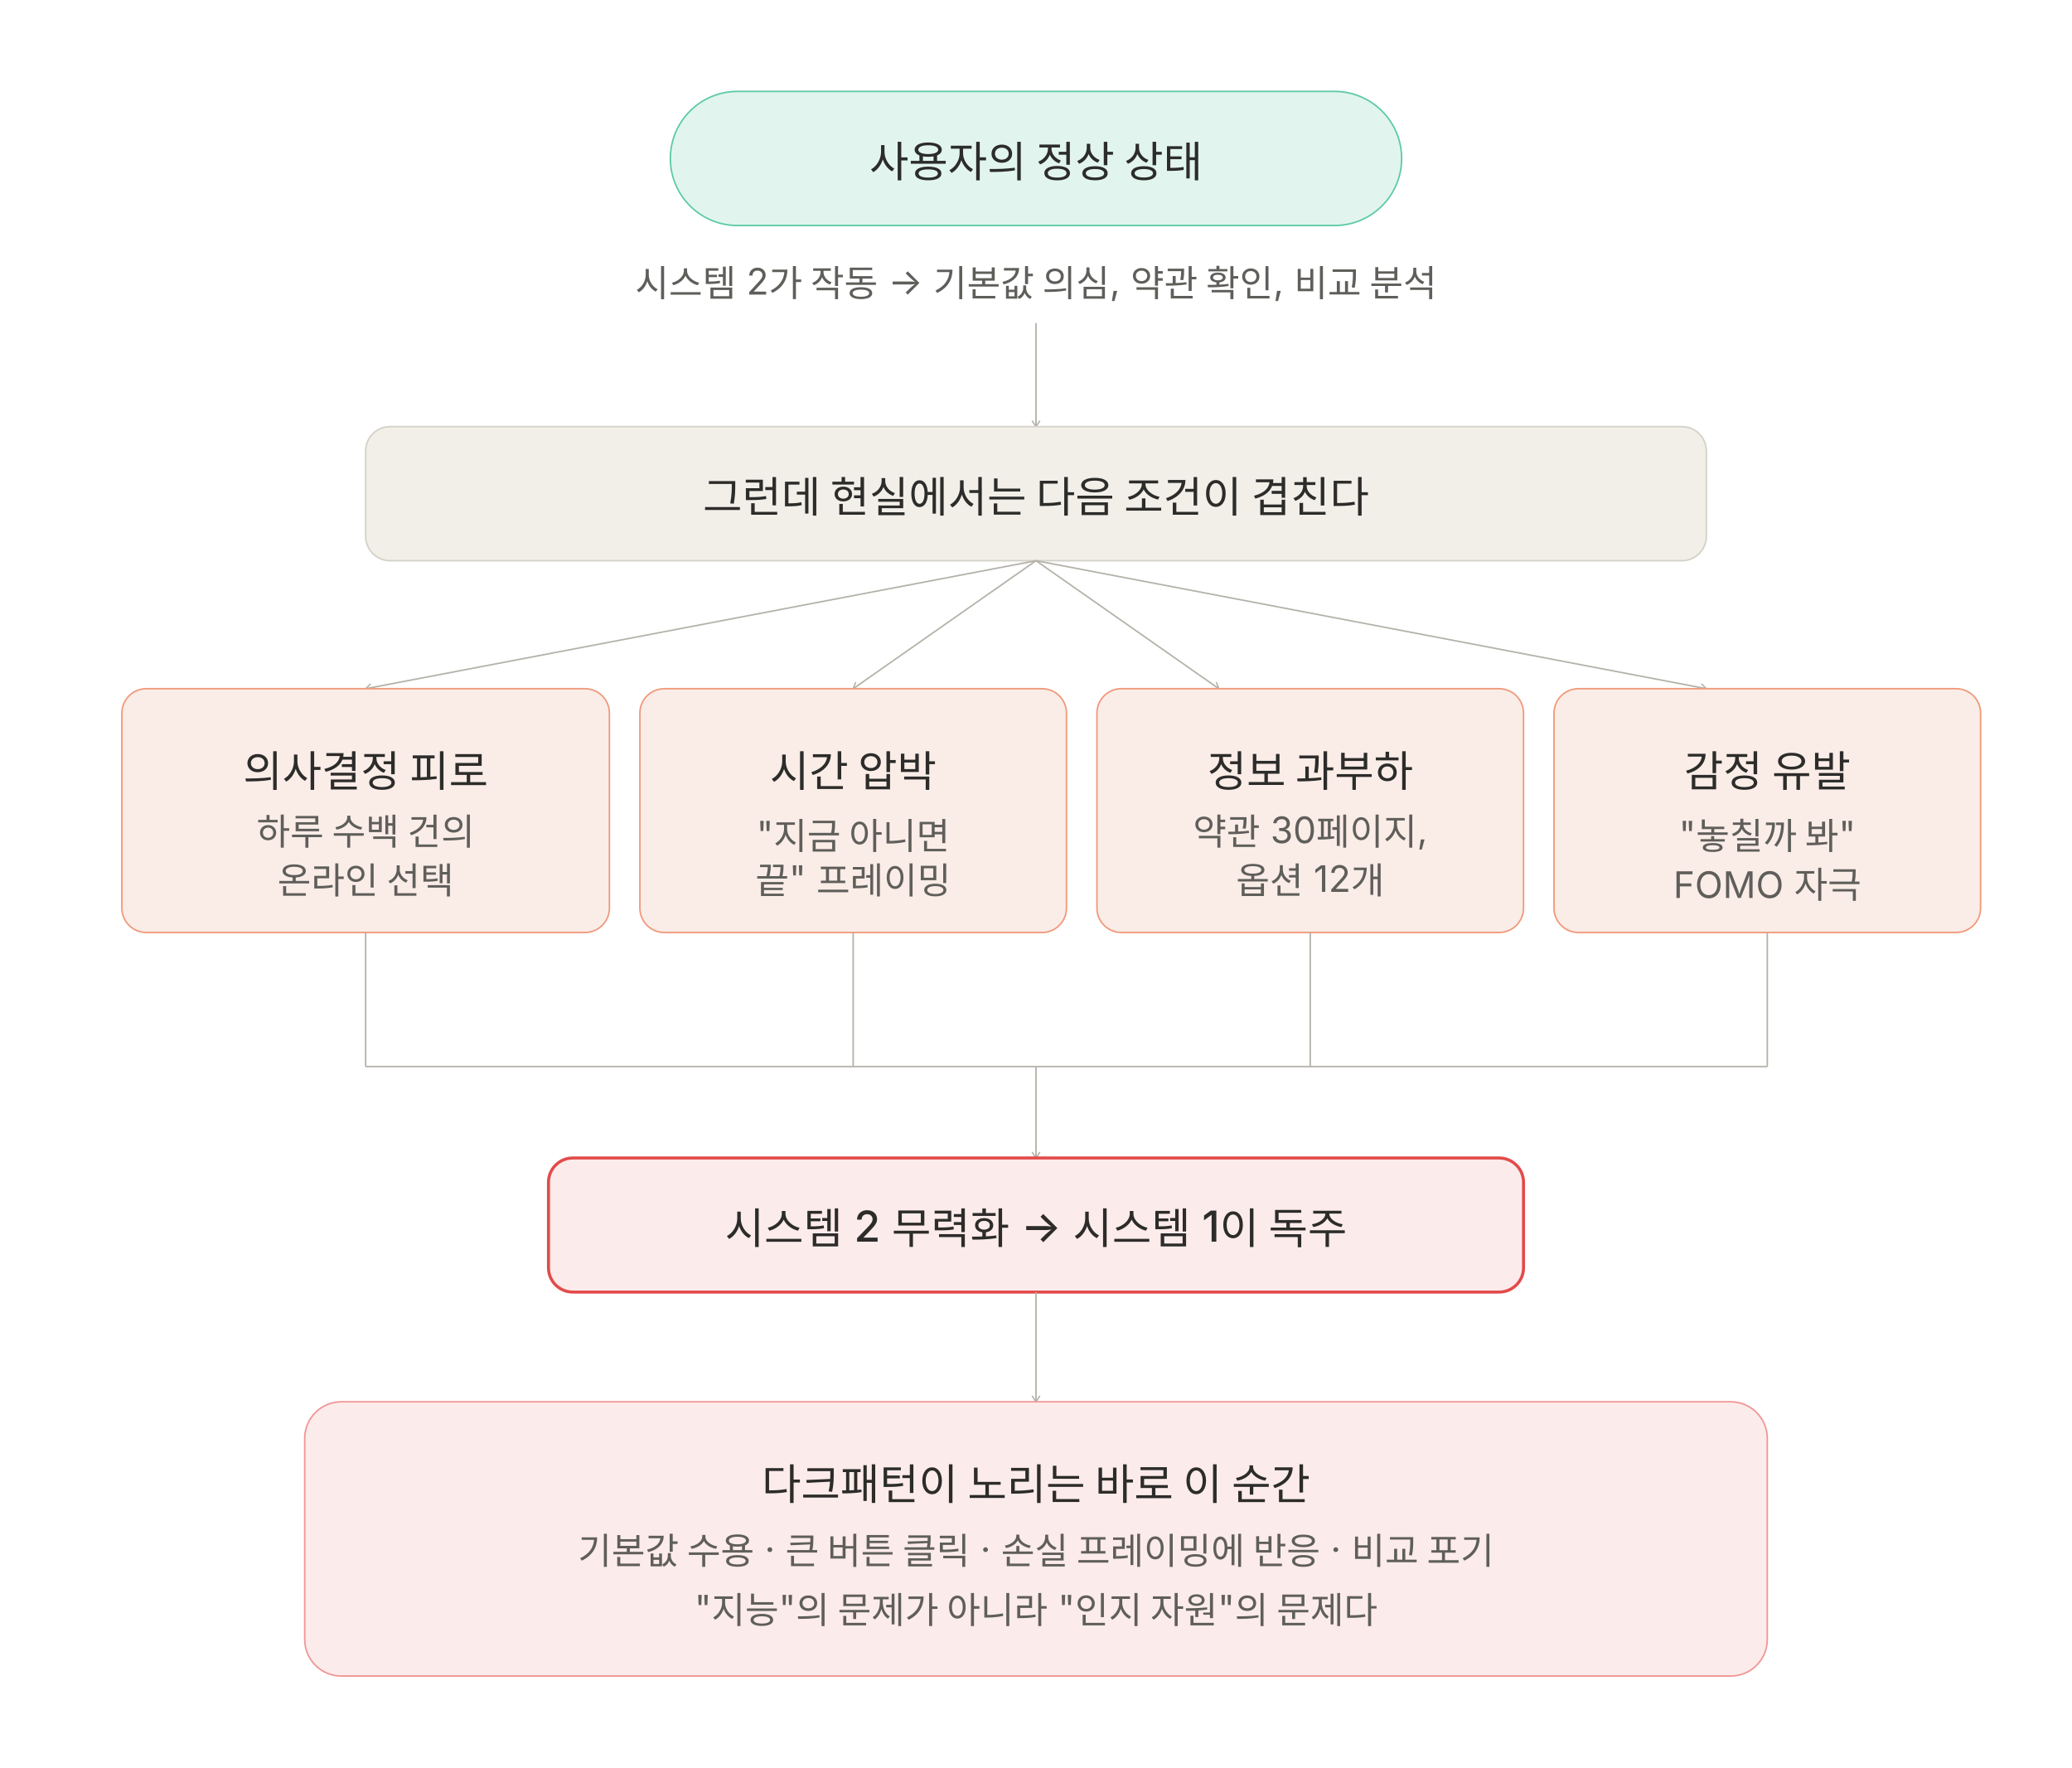
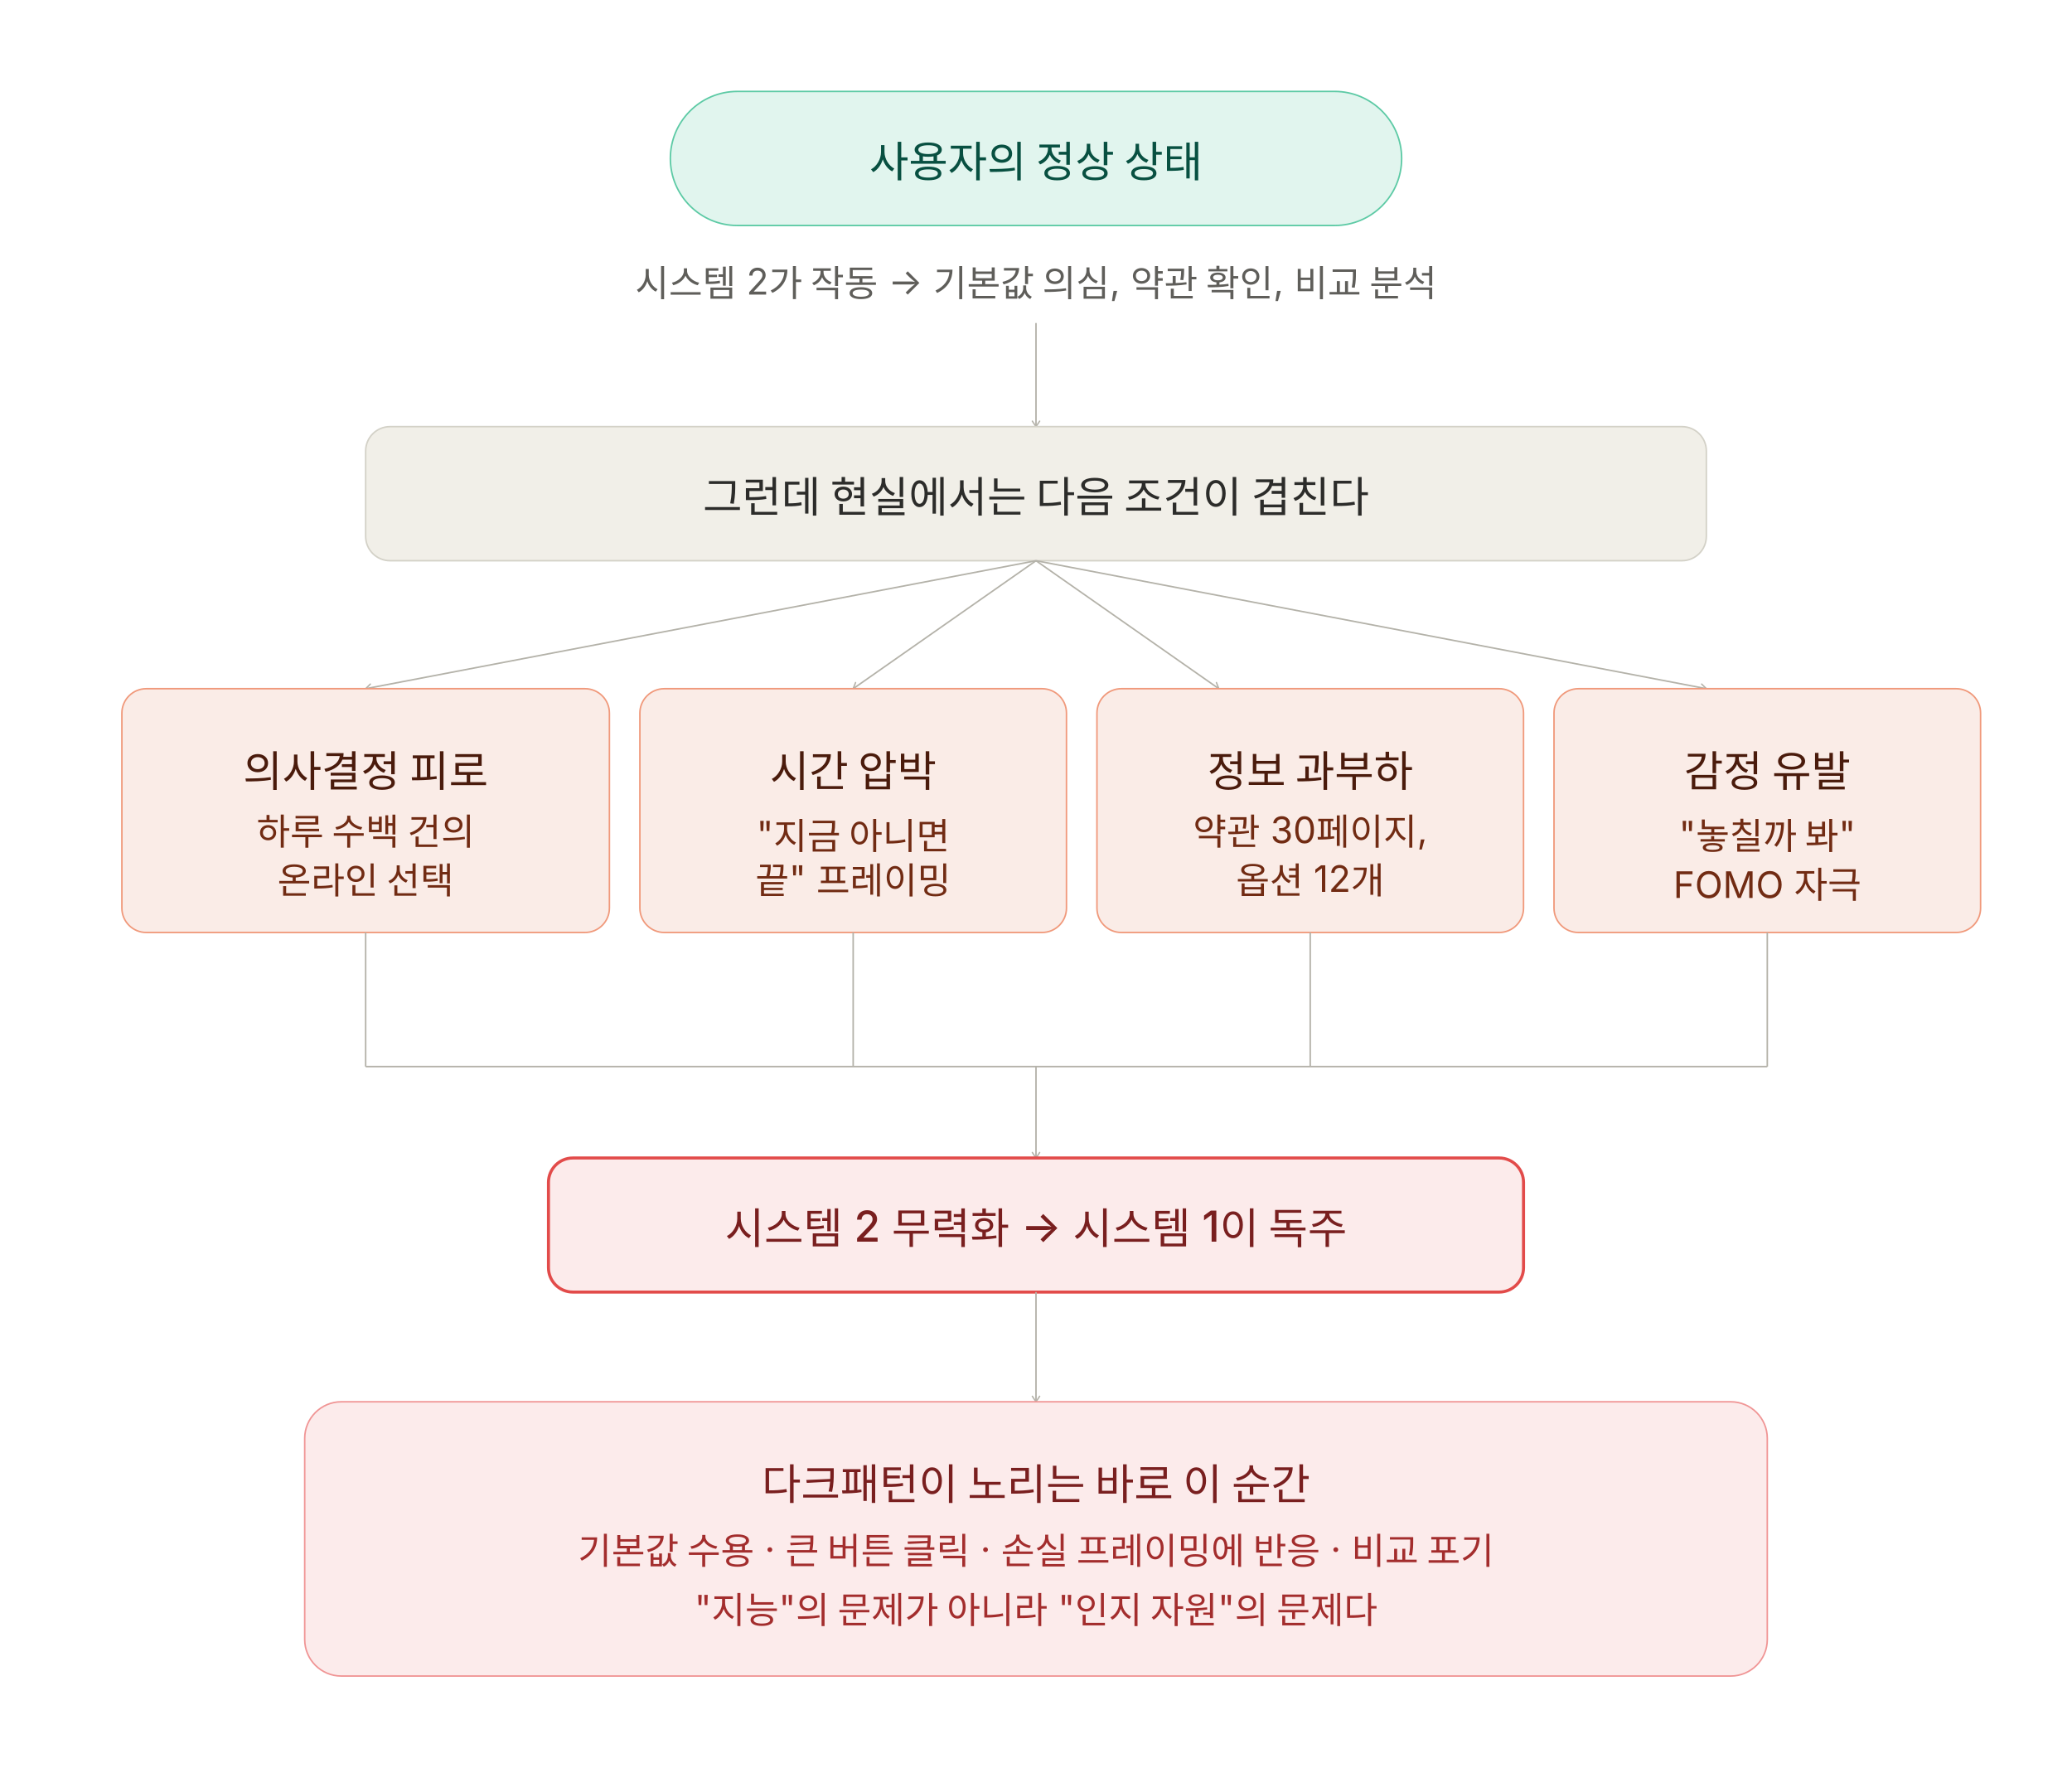
<svg xmlns="http://www.w3.org/2000/svg" width="100%" viewBox="0 0 680 580">
  <style>
-     text {
-       font-family: -apple-system, BlinkMacSystemFont, 'Segoe UI', sans-serif;
-     }
- 
-     .th {
-       font-size: 14px;
-       font-weight: 500;
-       fill: #2C2C2A;
-     }
- 
-     .ts {
-       font-size: 12px;
-       font-weight: 400;
-       fill: #5F5E5A;
-     }
- 
-     .line {
-       stroke: #B4B2A9;
-       stroke-width: 0.5;
-     }
- 
+     text { font-family: -apple-system, BlinkMacSystemFont, 'Segoe UI', sans-serif; }
+     .th { font-size: 14px; font-weight: 500; fill: #2C2C2A; }
+     .ts { font-size: 12px; font-weight: 400; fill: #5F5E5A; }
+     .gray-bg { fill: #F1EFE8; stroke: #D3D1C7; stroke-width: 0.5; }
+     .teal-bg { fill: #E1F5EE; stroke: #5DCAA5; stroke-width: 0.5; }
+     .teal-th { fill: #085041; }
+     .orange-bg { fill: #FAECE7; stroke: #F0997B; stroke-width: 0.5; }
+     .orange-th { fill: #4A1B0C; }
+     .orange-ts { fill: #712B13; }
+     .red-bg { fill: #FCEBEB; stroke: #F09595; stroke-width: 0.5; }
+     .red-bg-strong { fill: #FCEBEB; stroke: #E24B4A; stroke-width: 1; }
+     .red-th { fill: #791F1F; }
+     .red-ts { fill: #A32D2D; }
+     .line { stroke: #B4B2A9; stroke-width: 0.5; }
+     marker path { stroke: #B4B2A9; }
    @media (prefers-color-scheme: dark) {
-       .th {
-         fill: #D3D1C7;
-       }
- 
-       .ts {
-         fill: #B4B2A9;
-       }
- 
-       .line {
-         stroke: #5F5E5A;
-       }
+       .th { fill: #D3D1C7; }
+       .ts { fill: #B4B2A9; }
+       .gray-bg { fill: #2C2C2A; stroke: #444441; }
+       .teal-bg { fill: #04342C; stroke: #0F6E56; }
+       .teal-th { fill: #9FE1CB; }
+       .orange-bg { fill: #3A1A0E; stroke: #A03A1F; }
+       .orange-th { fill: #F8C9B5; }
+       .orange-ts { fill: #EFAA8E; }
+       .red-bg { fill: #501313; stroke: #A32D2D; }
+       .red-bg-strong { fill: #501313; stroke: #E24B4A; }
+       .red-th { fill: #F7C1C1; }
+       .red-ts { fill: #E89898; }
+       .line { stroke: #5F5E5A; }
+       marker path { stroke: #5F5E5A; }
    }
  </style>
  <defs>
    <marker id="arrow" viewBox="0 0 10 10" refX="8" refY="5" markerWidth="6" markerHeight="6" orient="auto-start-reverse">
-       <path d="M2 1L8 5L2 9" fill="none" stroke="#B4B2A9" stroke-width="1.5" stroke-linecap="round" stroke-linejoin="round" />
+       <path d="M2 1L8 5L2 9" fill="none" stroke-width="1.5" stroke-linecap="round" stroke-linejoin="round" />
    </marker>
  </defs>
-   <rect x="220" y="30" width="240" height="44" rx="22" fill="#E1F5EE" stroke="#5DCAA5" stroke-width="0.5" />
-   <text class="th" x="340" y="52" text-anchor="middle" dominant-baseline="central" fill="#085041">사용자의 정상 상태</text>
+   <rect class="teal-bg" x="220" y="30" width="240" height="44" rx="22" />
+   <text class="th teal-th" x="340" y="52" text-anchor="middle" dominant-baseline="central">사용자의 정상 상태</text>
  <text class="ts" x="340" y="92" text-anchor="middle" dominant-baseline="central">시스템 2가 작동 → 기본값 의심, 약관 확인, 비교
    분석</text>
  <line x1="340" y1="106" x2="340" y2="140" class="line" marker-end="url(#arrow)" />
-   <rect x="120" y="140" width="440" height="44" rx="8" fill="#F1EFE8" stroke="#D3D1C7" stroke-width="0.5" />
+   <rect class="gray-bg" x="120" y="140" width="440" height="44" rx="8" />
  <text class="th" x="340" y="162" text-anchor="middle" dominant-baseline="central">그런데 현실에서는 다음 조건이 겹친다</text>
  <line x1="340" y1="184" x2="120" y2="226" class="line" marker-end="url(#arrow)" />
  <line x1="340" y1="184" x2="280" y2="226" class="line" marker-end="url(#arrow)" />
  <line x1="340" y1="184" x2="400" y2="226" class="line" marker-end="url(#arrow)" />
  <line x1="340" y1="184" x2="560" y2="226" class="line" marker-end="url(#arrow)" />
-   <rect x="40" y="226" width="160" height="80" rx="8" fill="#FAECE7" stroke="#F0997B" stroke-width="0.5" />
-   <text class="th" x="120" y="252" text-anchor="middle" dominant-baseline="central" fill="#4A1B0C">의사결정 피로</text>
-   <text class="ts" x="120" y="272" text-anchor="middle" dominant-baseline="central" fill="#712B13">하루 수백 건의</text>
-   <text class="ts" x="120" y="288" text-anchor="middle" dominant-baseline="central" fill="#712B13">온라인 선택</text>
-   <rect x="210" y="226" width="140" height="80" rx="8" fill="#FAECE7" stroke="#F0997B" stroke-width="0.5" />
-   <text class="th" x="280" y="252" text-anchor="middle" dominant-baseline="central" fill="#4A1B0C">시간 압박</text>
-   <text class="ts" x="280" y="272" text-anchor="middle" dominant-baseline="central" fill="#712B13">"지금 아니면</text>
-   <text class="ts" x="280" y="288" text-anchor="middle" dominant-baseline="central" fill="#712B13">끝" 프레이밍</text>
-   <rect x="360" y="226" width="140" height="80" rx="8" fill="#FAECE7" stroke="#F0997B" stroke-width="0.5" />
-   <text class="th" x="430" y="252" text-anchor="middle" dominant-baseline="central" fill="#4A1B0C">정보 과부하</text>
-   <text class="ts" x="430" y="272" text-anchor="middle" dominant-baseline="central" fill="#712B13">약관 30페이지,</text>
-   <text class="ts" x="430" y="288" text-anchor="middle" dominant-baseline="central" fill="#712B13">옵션 12개</text>
-   <rect x="510" y="226" width="140" height="80" rx="8" fill="#FAECE7" stroke="#F0997B" stroke-width="0.5" />
-   <text class="th" x="580" y="252" text-anchor="middle" dominant-baseline="central" fill="#4A1B0C">감정 유발</text>
-   <text class="ts" x="580" y="272" text-anchor="middle" dominant-baseline="central" fill="#712B13">"놓칠까 봐"</text>
-   <text class="ts" x="580" y="288" text-anchor="middle" dominant-baseline="central" fill="#712B13">FOMO 자극</text>
+   <rect class="orange-bg" x="40" y="226" width="160" height="80" rx="8" />
+   <text class="th orange-th" x="120" y="252" text-anchor="middle" dominant-baseline="central">의사결정 피로</text>
+   <text class="ts orange-ts" x="120" y="272" text-anchor="middle" dominant-baseline="central">하루 수백 건의</text>
+   <text class="ts orange-ts" x="120" y="288" text-anchor="middle" dominant-baseline="central">온라인 선택</text>
+   <rect class="orange-bg" x="210" y="226" width="140" height="80" rx="8" />
+   <text class="th orange-th" x="280" y="252" text-anchor="middle" dominant-baseline="central">시간 압박</text>
+   <text class="ts orange-ts" x="280" y="272" text-anchor="middle" dominant-baseline="central">"지금 아니면</text>
+   <text class="ts orange-ts" x="280" y="288" text-anchor="middle" dominant-baseline="central">끝" 프레이밍</text>
+   <rect class="orange-bg" x="360" y="226" width="140" height="80" rx="8" />
+   <text class="th orange-th" x="430" y="252" text-anchor="middle" dominant-baseline="central">정보 과부하</text>
+   <text class="ts orange-ts" x="430" y="272" text-anchor="middle" dominant-baseline="central">약관 30페이지,</text>
+   <text class="ts orange-ts" x="430" y="288" text-anchor="middle" dominant-baseline="central">옵션 12개</text>
+   <rect class="orange-bg" x="510" y="226" width="140" height="80" rx="8" />
+   <text class="th orange-th" x="580" y="252" text-anchor="middle" dominant-baseline="central">감정 유발</text>
+   <text class="ts orange-ts" x="580" y="272" text-anchor="middle" dominant-baseline="central">"놓칠까 봐"</text>
+   <text class="ts orange-ts" x="580" y="288" text-anchor="middle" dominant-baseline="central">FOMO 자극</text>
  <line x1="120" y1="306" x2="120" y2="350" class="line" />
  <line x1="280" y1="306" x2="280" y2="350" class="line" />
  <line x1="430" y1="306" x2="430" y2="350" class="line" />
  <line x1="580" y1="306" x2="580" y2="350" class="line" />
  <line x1="120" y1="350" x2="580" y2="350" class="line" />
  <line x1="340" y1="350" x2="340" y2="380" class="line" marker-end="url(#arrow)" />
-   <rect x="180" y="380" width="320" height="44" rx="8" fill="#FCEBEB" stroke="#E24B4A" stroke-width="1" />
-   <text class="th" x="340" y="402" text-anchor="middle" dominant-baseline="central" fill="#791F1F">시스템 2 무력화 → 시스템 1이
+   <rect class="red-bg-strong" x="180" y="380" width="320" height="44" rx="8" />
+   <text class="th red-th" x="340" y="402" text-anchor="middle" dominant-baseline="central">시스템 2 무력화 → 시스템 1이
    독주</text>
  <line x1="340" y1="424" x2="340" y2="460" class="line" marker-end="url(#arrow)" />
-   <rect x="100" y="460" width="480" height="90" rx="12" fill="#FCEBEB" stroke="#F09595" stroke-width="0.5" />
-   <text class="th" x="340" y="486" text-anchor="middle" dominant-baseline="central" fill="#791F1F">다크패턴이 노리는 바로 이
+   <rect class="red-bg" x="100" y="460" width="480" height="90" rx="12" />
+   <text class="th red-th" x="340" y="486" text-anchor="middle" dominant-baseline="central">다크패턴이 노리는 바로 이
    순간</text>
-   <text class="ts" x="340" y="508" text-anchor="middle" dominant-baseline="central" fill="#A32D2D">기본값 수용 · 큰 버튼 클릭 · 손실
+   <text class="ts red-ts" x="340" y="508" text-anchor="middle" dominant-baseline="central">기본값 수용 · 큰 버튼 클릭 · 손실
    프레이밍에 반응 · 비교 포기</text>
-   <text class="ts" x="340" y="526" text-anchor="middle" dominant-baseline="central" fill="#A32D2D">"지능"의 문제가 아니라 "인지
+   <text class="ts red-ts" x="340" y="526" text-anchor="middle" dominant-baseline="central">"지능"의 문제가 아니라 "인지
    자원"의 문제다</text>
</svg>
